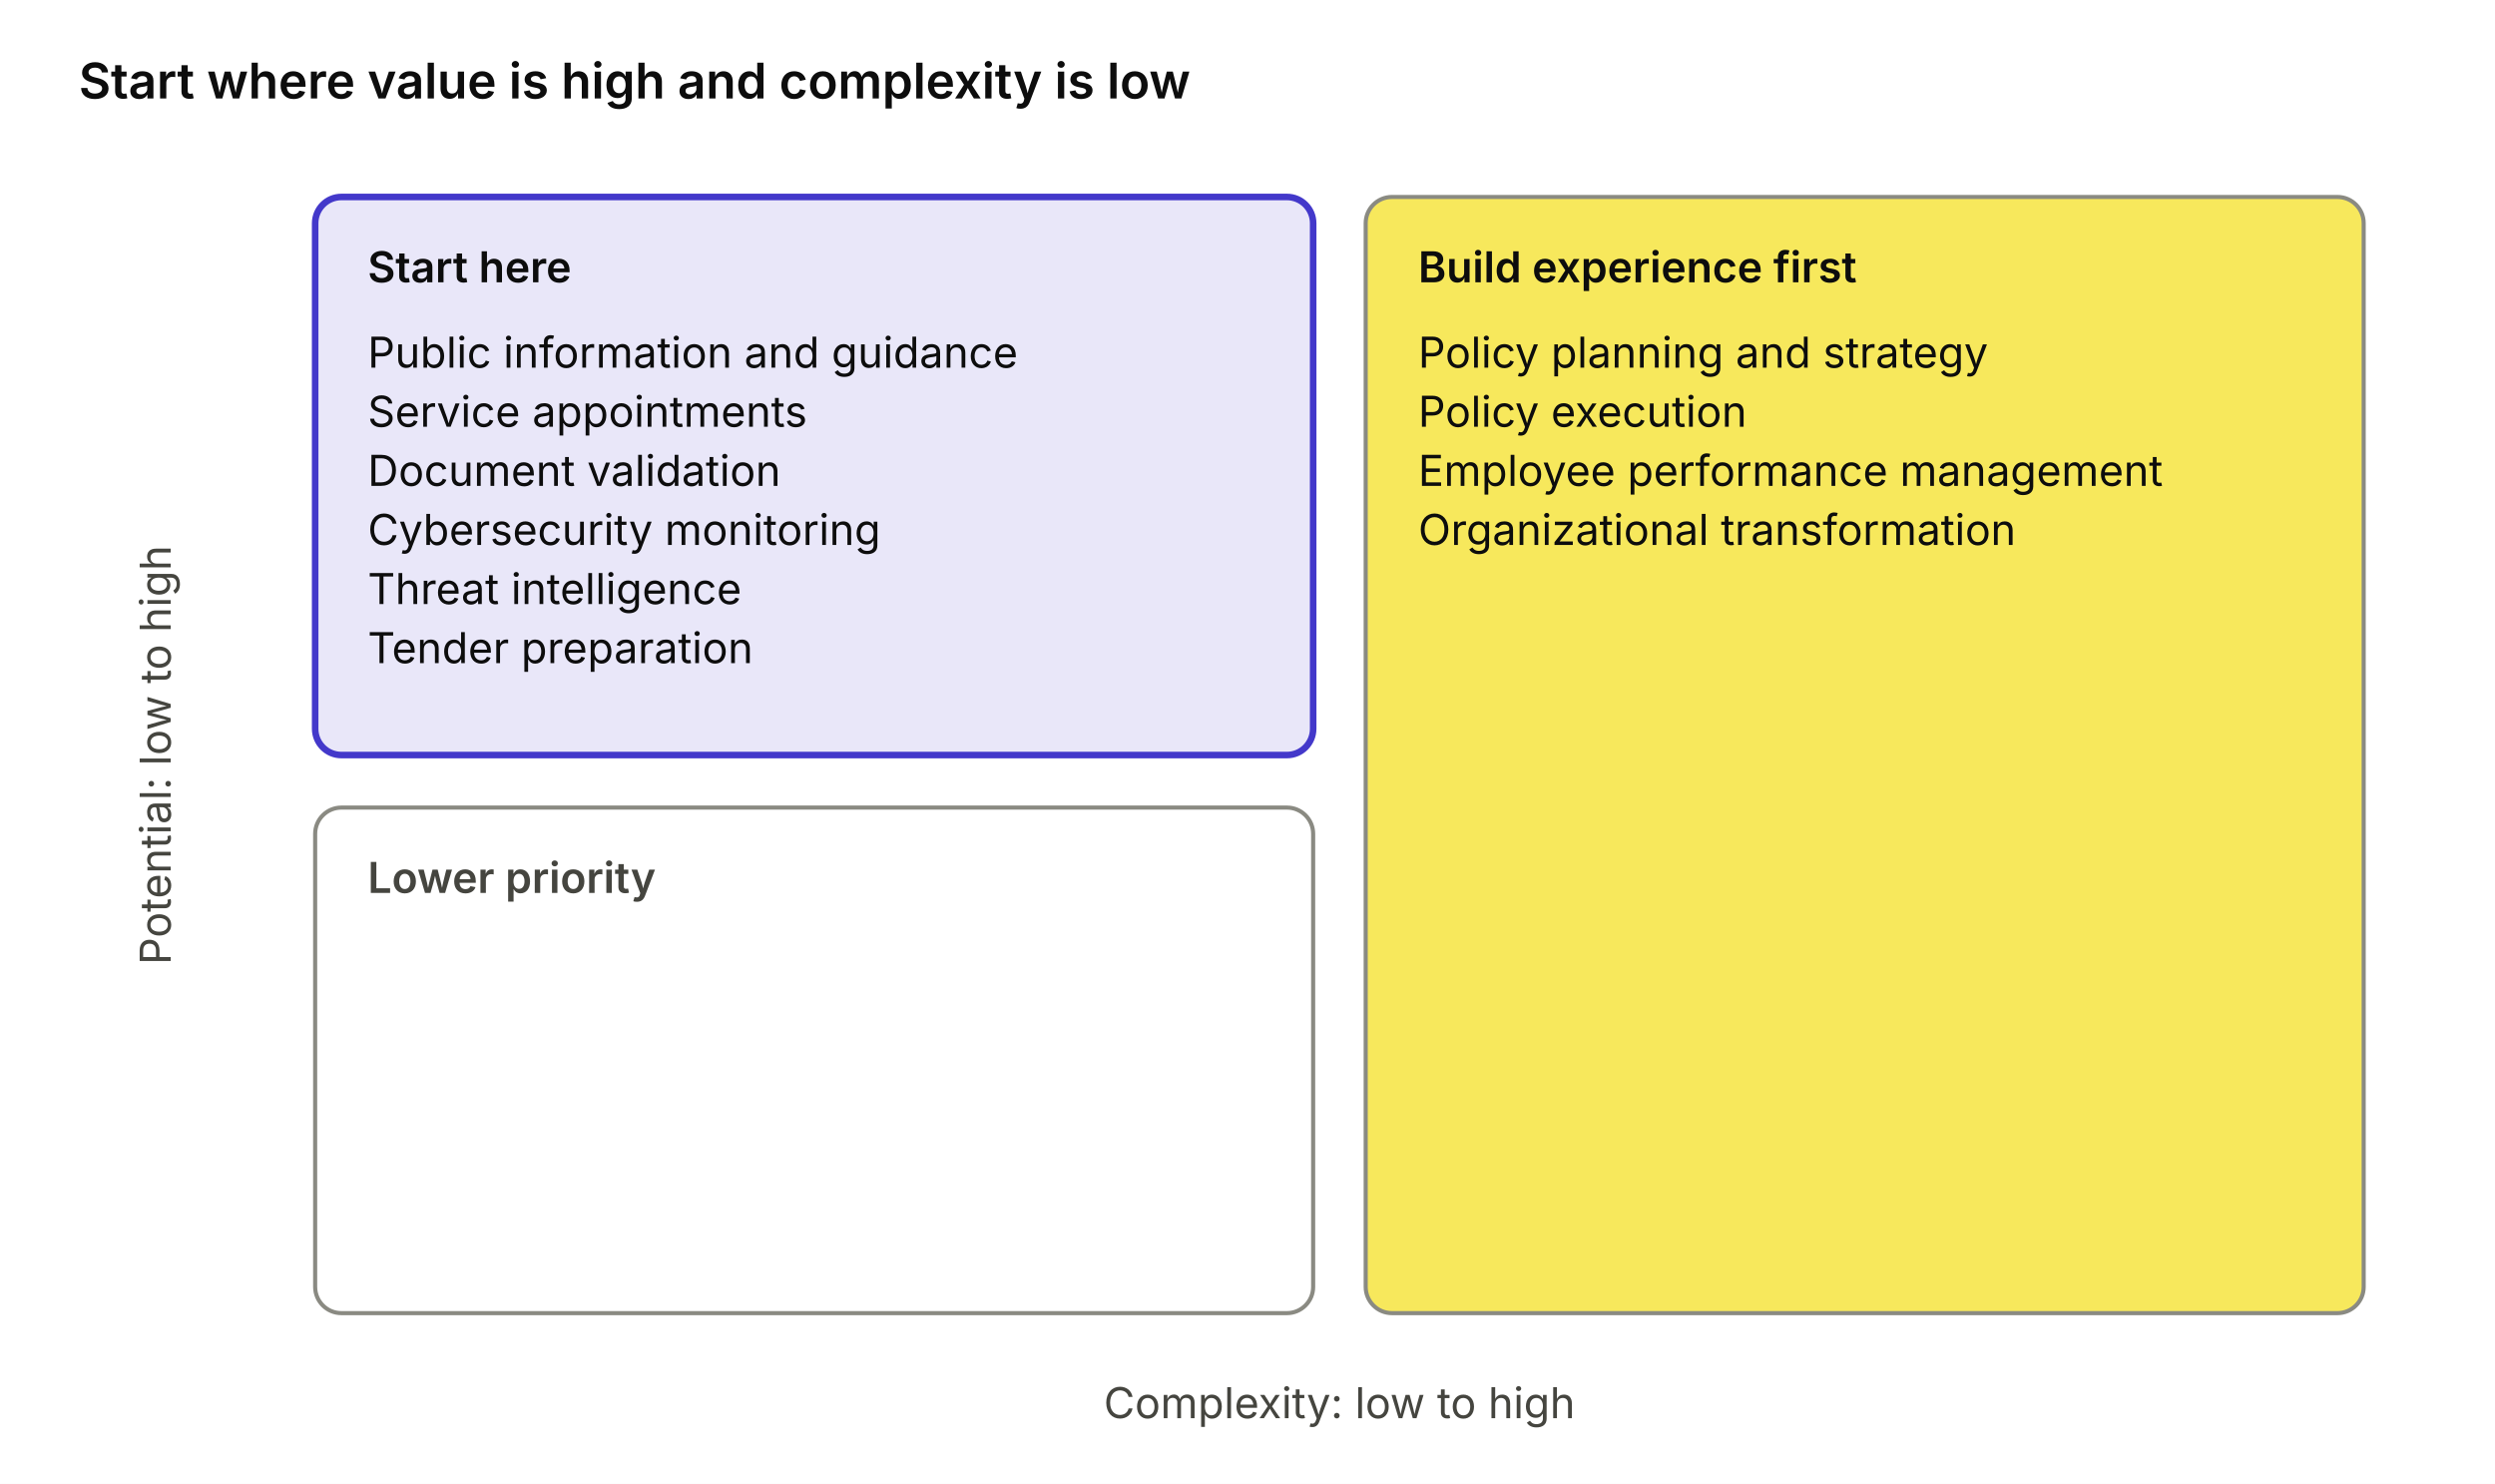
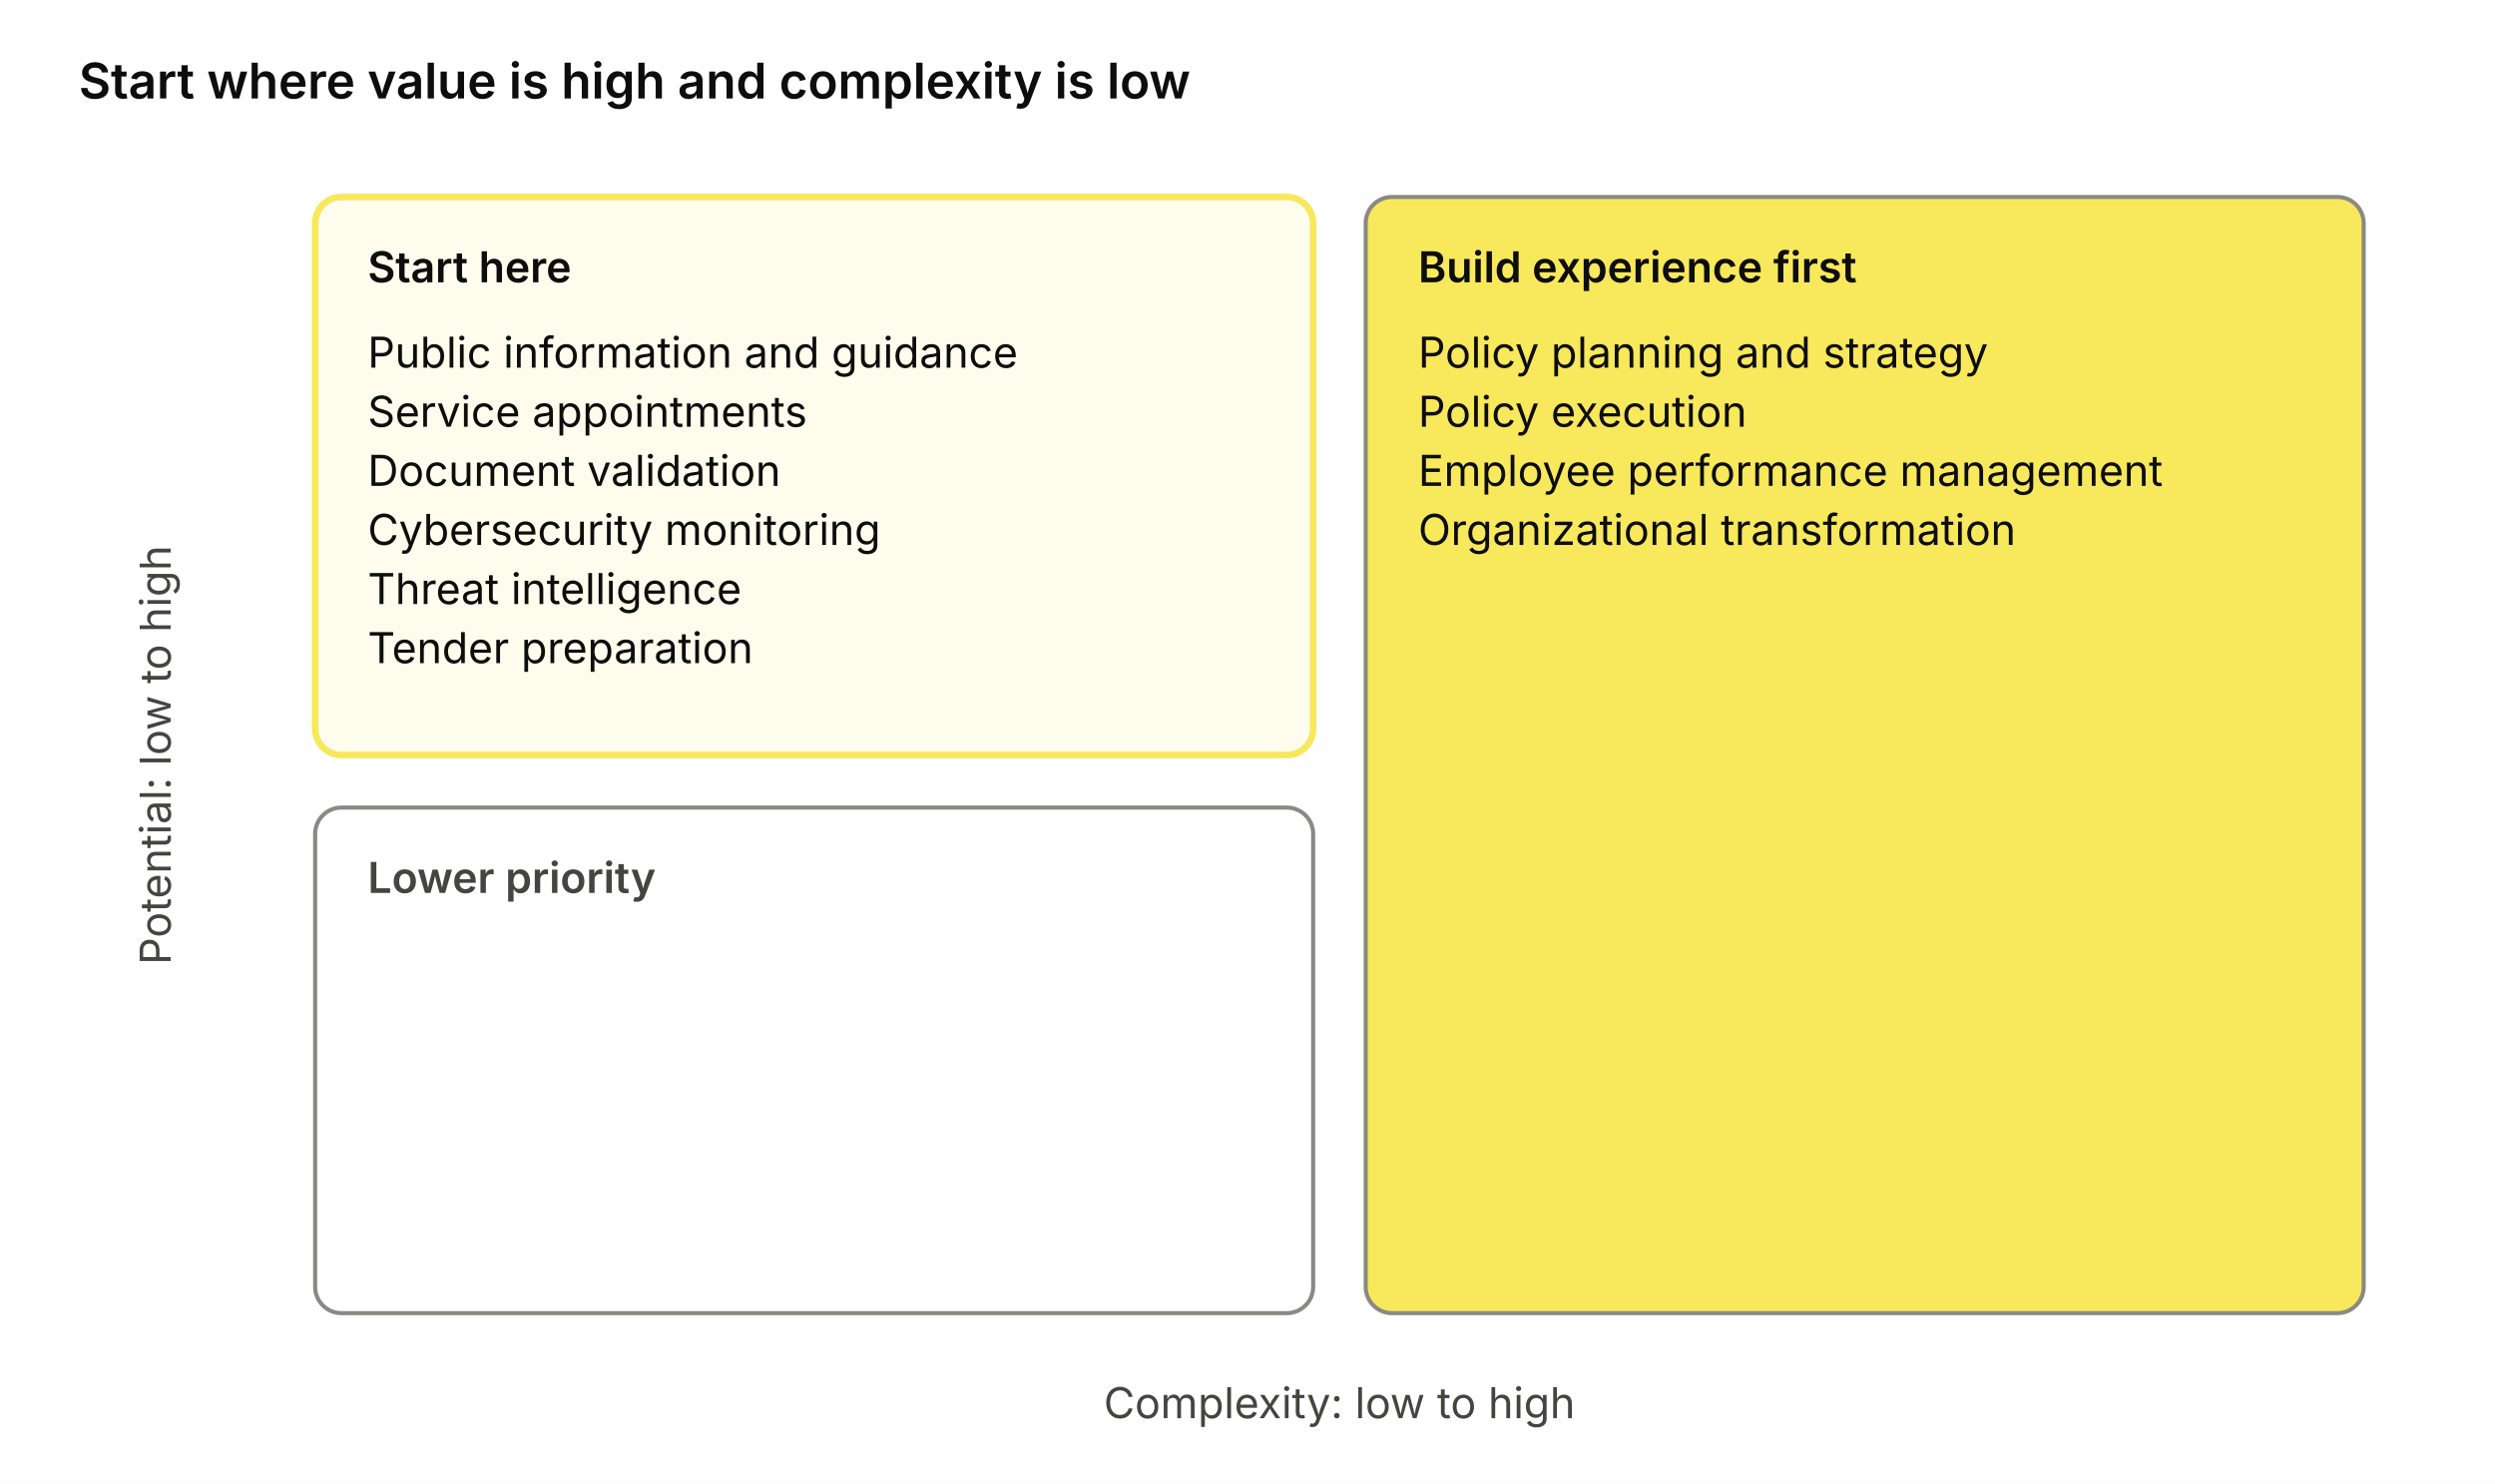
<svg xmlns="http://www.w3.org/2000/svg" font-family="Inter, Helvetica, Arial, sans-serif" viewBox="0 0 760 452" role="img" aria-label="Start where value is high and complexity is low" font-size="13">
  <rect width="100%" height="100%" fill="#FFFFFF" />
  <text x="24" y="30" font-size="15" font-weight="600" fill="#0D0D0D">Start where value is high and complexity is low</text>
  <g>
-     <rect x="96" y="60" width="304" height="170" rx="8" fill="#4338CA" fill-opacity="0.12" stroke="#4338CA" stroke-width="2" />
+     <rect x="96" y="60" width="304" height="170" rx="8" fill="#F7E85C" fill-opacity="0.12" stroke="#F7E85C" stroke-width="2" />
    <text x="112" y="86" font-weight="600" fill="#0D0D0D">Start here</text>
    <text x="112" y="112" fill="#0D0D0D">Public information and guidance</text>
    <text x="112" y="130" fill="#0D0D0D">Service appointments</text>
    <text x="112" y="148" fill="#0D0D0D">Document validation</text>
    <text x="112" y="166" fill="#0D0D0D">Cybersecurity monitoring</text>
    <text x="112" y="184" fill="#0D0D0D">Threat intelligence</text>
    <text x="112" y="202" fill="#0D0D0D">Tender preparation</text>
  </g>
  <g>
    <rect x="416" y="60" width="304" height="340" rx="8" fill="#F7E85C" stroke="#8A8A82" stroke-width="1.25" />
    <text x="432" y="86" font-weight="600" fill="#0D0D0D">Build experience first</text>
    <text x="432" y="112" fill="#0D0D0D">Policy planning and strategy</text>
    <text x="432" y="130" fill="#0D0D0D">Policy execution</text>
    <text x="432" y="148" fill="#0D0D0D">Employee performance management</text>
    <text x="432" y="166" fill="#0D0D0D">Organizational transformation</text>
  </g>
  <g>
    <rect x="96" y="246" width="304" height="154" rx="8" fill="none" stroke="#8A8A82" stroke-width="1.25" />
    <text x="112" y="272" font-weight="600" fill="#45453F">Lower priority</text>
  </g>
  <g>
    <text transform="rotate(-90 52 230)" x="52" y="230" text-anchor="middle" fill="#45453F">Potential: low to high</text>
    <text x="408" y="432" text-anchor="middle" fill="#45453F">Complexity: low to high</text>
  </g>
</svg>
